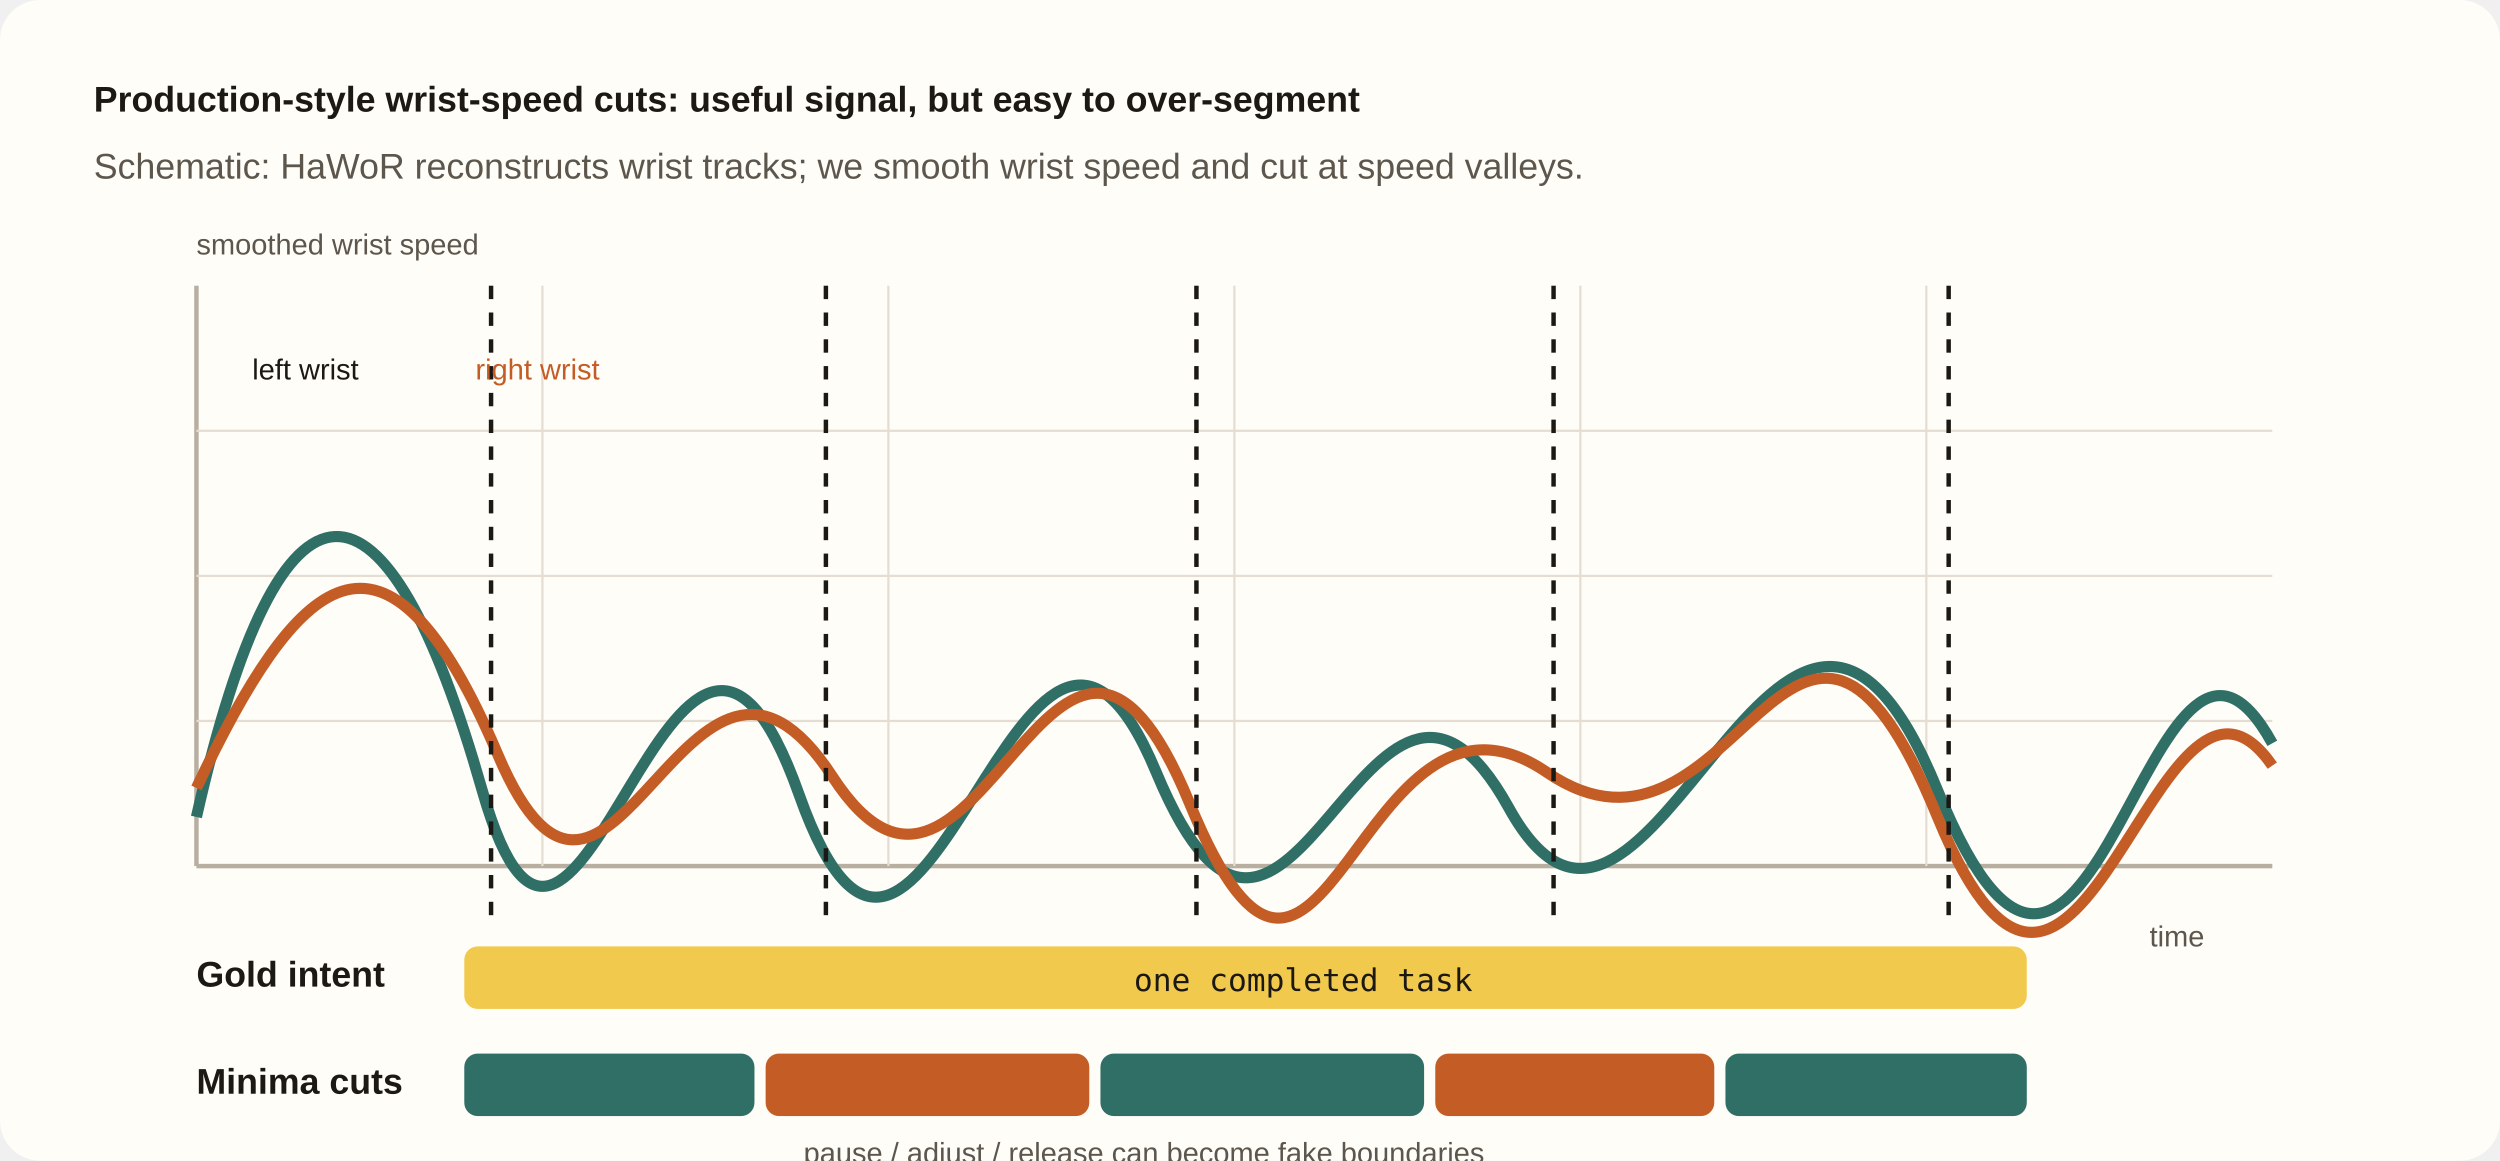
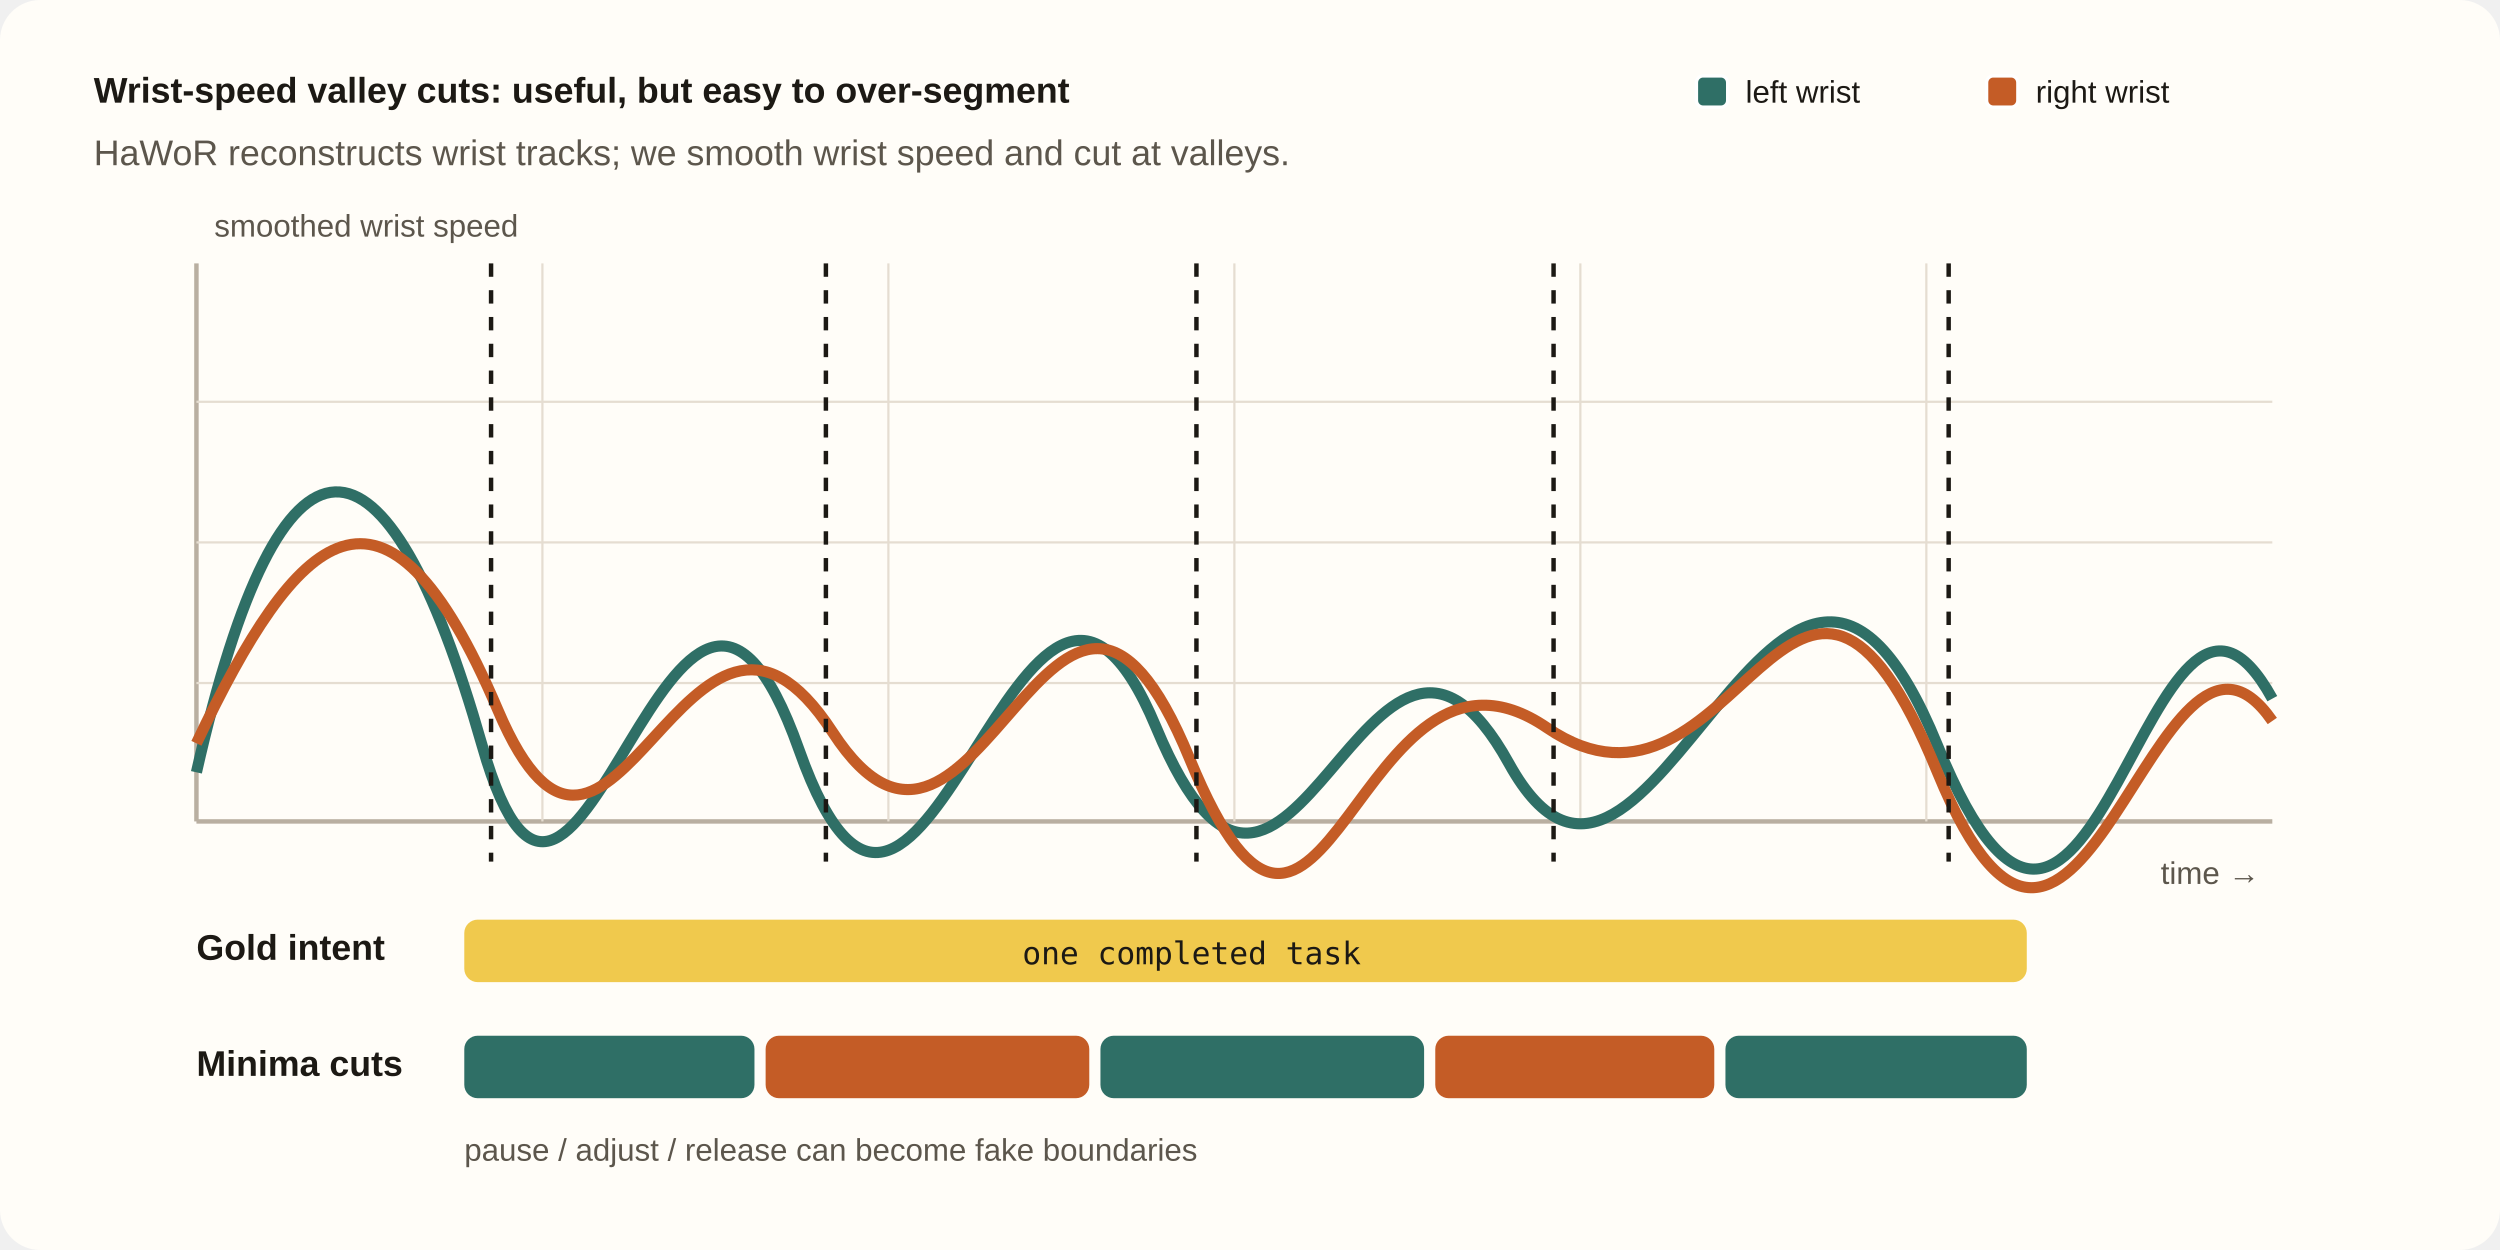
- <svg xmlns="http://www.w3.org/2000/svg" viewBox="0 0 1120 520" role="img" aria-labelledby="title desc">
+ <svg xmlns="http://www.w3.org/2000/svg" viewBox="0 0 1120 560" role="img" aria-labelledby="title desc">
  <defs>
    <style>
      .bg{fill:#fffdf8}.ink{fill:#1c1914}.muted{fill:#5c564c}.grid{stroke:#e5ddd1;stroke-width:1}.axis{stroke:#b9afa1;stroke-width:2}
      .left{fill:none;stroke:#2f6f66;stroke-width:5}.right{fill:none;stroke:#c45c26;stroke-width:5}
      .cut{stroke:#1c1914;stroke-width:2;stroke-dasharray:6 6}.gold{fill:#f0c94d}.pred{fill:#2f6f66}.bad{fill:#c45c26}
-       .txt{font:16px "IBM Plex Sans",Arial,sans-serif}.mono{font:14px "IBM Plex Mono",monospace}.small{font-size:13px}.label{font-weight:700}
+       .swatch{stroke:#fff;stroke-width:1.5}
+       .txt{font:16px "IBM Plex Sans",Arial,sans-serif}.mono{font:14px "IBM Plex Mono",monospace}.small{font-size:14px}.label{font-weight:700}
    </style>
  </defs>
-   <rect width="1120" height="520" rx="18" class="bg" />
-   <text x="42" y="50" class="txt label ink">Production-style wrist-speed cuts: useful signal, but easy to over-segment</text>
-   <text x="42" y="80" class="txt muted">Schematic: HaWoR reconstructs wrist tracks; we smooth wrist speed and cut at speed valleys.</text>
-   <g transform="translate(88,128)">
-     <line x1="0" y1="260" x2="930" y2="260" class="axis" />
-     <line x1="0" y1="0" x2="0" y2="260" class="axis" />
+   <rect width="1120" height="560" rx="18" class="bg" />
+   <text x="42" y="46" class="txt label ink">Wrist-speed valley cuts: useful, but easy to over-segment</text>
+   <text x="42" y="74" class="txt muted">HaWoR reconstructs wrist tracks; we smooth wrist speed and cut at valleys.</text>
+   <g transform="translate(760,34)">
+     <rect x="0" y="0" width="14" height="14" rx="3" fill="#2f6f66" class="swatch" />
+     <text x="22" y="12" class="txt small ink">left wrist</text>
+     <rect x="130" y="0" width="14" height="14" rx="3" fill="#c45c26" class="swatch" />
+     <text x="152" y="12" class="txt small ink">right wrist</text>
+   </g>
+   <g transform="translate(88,118)">
+     <line x1="0" y1="250" x2="930" y2="250" class="axis" />
+     <line x1="0" y1="0" x2="0" y2="250" class="axis" />
    <g class="grid">
-       <line x1="0" y1="65" x2="930" y2="65" />
-       <line x1="0" y1="130" x2="930" y2="130" />
-       <line x1="0" y1="195" x2="930" y2="195" />
-       <line x1="155" y1="0" x2="155" y2="260" />
-       <line x1="310" y1="0" x2="310" y2="260" />
-       <line x1="465" y1="0" x2="465" y2="260" />
-       <line x1="620" y1="0" x2="620" y2="260" />
-       <line x1="775" y1="0" x2="775" y2="260" />
+       <line x1="0" y1="62" x2="930" y2="62" />
+       <line x1="0" y1="125" x2="930" y2="125" />
+       <line x1="0" y1="188" x2="930" y2="188" />
+       <line x1="155" y1="0" x2="155" y2="250" />
+       <line x1="310" y1="0" x2="310" y2="250" />
+       <line x1="465" y1="0" x2="465" y2="250" />
+       <line x1="620" y1="0" x2="620" y2="250" />
+       <line x1="775" y1="0" x2="775" y2="250" />
    </g>
-     <path class="left" d="M0 238 C38 70,85 75,128 226 S214 70,270 228 S370 74,430 218 S525 120,588 234 S710 54,780 226 S875 105,930 205" />
-     <path class="right" d="M0 225 C45 130,84 90,135 210 S220 120,285 220 S385 86,445 232 S520 160,605 218 S716 82,780 238 S878 140,930 215" />
+     <path class="left" d="M0 228 C38 60,85 65,128 216 S214 60,270 218 S370 64,430 208 S525 110,588 224 S710 44,780 216 S875 95,930 195" />
+     <path class="right" d="M0 215 C45 120,84 80,135 200 S220 110,285 210 S385 76,445 222 S520 150,605 208 S716 72,780 228 S878 130,930 205" />
    <g>
-       <line x1="132" y1="0" x2="132" y2="285" class="cut" />
-       <line x1="282" y1="0" x2="282" y2="285" class="cut" />
-       <line x1="448" y1="0" x2="448" y2="285" class="cut" />
-       <line x1="608" y1="0" x2="608" y2="285" class="cut" />
-       <line x1="785" y1="0" x2="785" y2="285" class="cut" />
+       <line x1="132" y1="0" x2="132" y2="268" class="cut" />
+       <line x1="282" y1="0" x2="282" y2="268" class="cut" />
+       <line x1="448" y1="0" x2="448" y2="268" class="cut" />
+       <line x1="608" y1="0" x2="608" y2="268" class="cut" />
+       <line x1="785" y1="0" x2="785" y2="268" class="cut" />
    </g>
-     <text x="0" y="-14" class="txt small muted">smoothed wrist speed</text>
-     <text x="875" y="296" class="txt small muted">time</text>
-     <text x="25" y="42" class="txt small ink">left wrist</text>
-     <text x="125" y="42" class="txt small" fill="#c45c26">right wrist</text>
+     <text x="8" y="-12" class="txt small muted">smoothed wrist speed</text>
+     <text x="880" y="278" class="txt small muted">time →</text>
  </g>
-   <g transform="translate(88,442)">
+   <g transform="translate(88,430)">
    <text x="0" y="0" class="txt label ink">Gold intent</text>
    <rect x="120" y="-18" width="700" height="28" rx="6" class="gold" />
-     <text x="420" y="2" class="mono ink">one completed task</text>
-     <text x="0" y="48" class="txt label ink">Minima cuts</text>
-     <rect x="120" y="30" width="130" height="28" rx="6" class="pred" />
-     <rect x="255" y="30" width="145" height="28" rx="6" class="bad" />
-     <rect x="405" y="30" width="145" height="28" rx="6" class="pred" />
-     <rect x="555" y="30" width="125" height="28" rx="6" class="bad" />
-     <rect x="685" y="30" width="135" height="28" rx="6" class="pred" />
-     <text x="272" y="79" class="txt small muted">pause / adjust / release can become fake boundaries</text>
+     <text x="370" y="2" class="mono ink">one completed task</text>
+     <text x="0" y="52" class="txt label ink">Minima cuts</text>
+     <rect x="120" y="34" width="130" height="28" rx="6" class="pred" />
+     <rect x="255" y="34" width="145" height="28" rx="6" class="bad" />
+     <rect x="405" y="34" width="145" height="28" rx="6" class="pred" />
+     <rect x="555" y="34" width="125" height="28" rx="6" class="bad" />
+     <rect x="685" y="34" width="135" height="28" rx="6" class="pred" />
+     <text x="120" y="90" class="txt small muted">pause / adjust / release can become fake boundaries</text>
  </g>
</svg>
